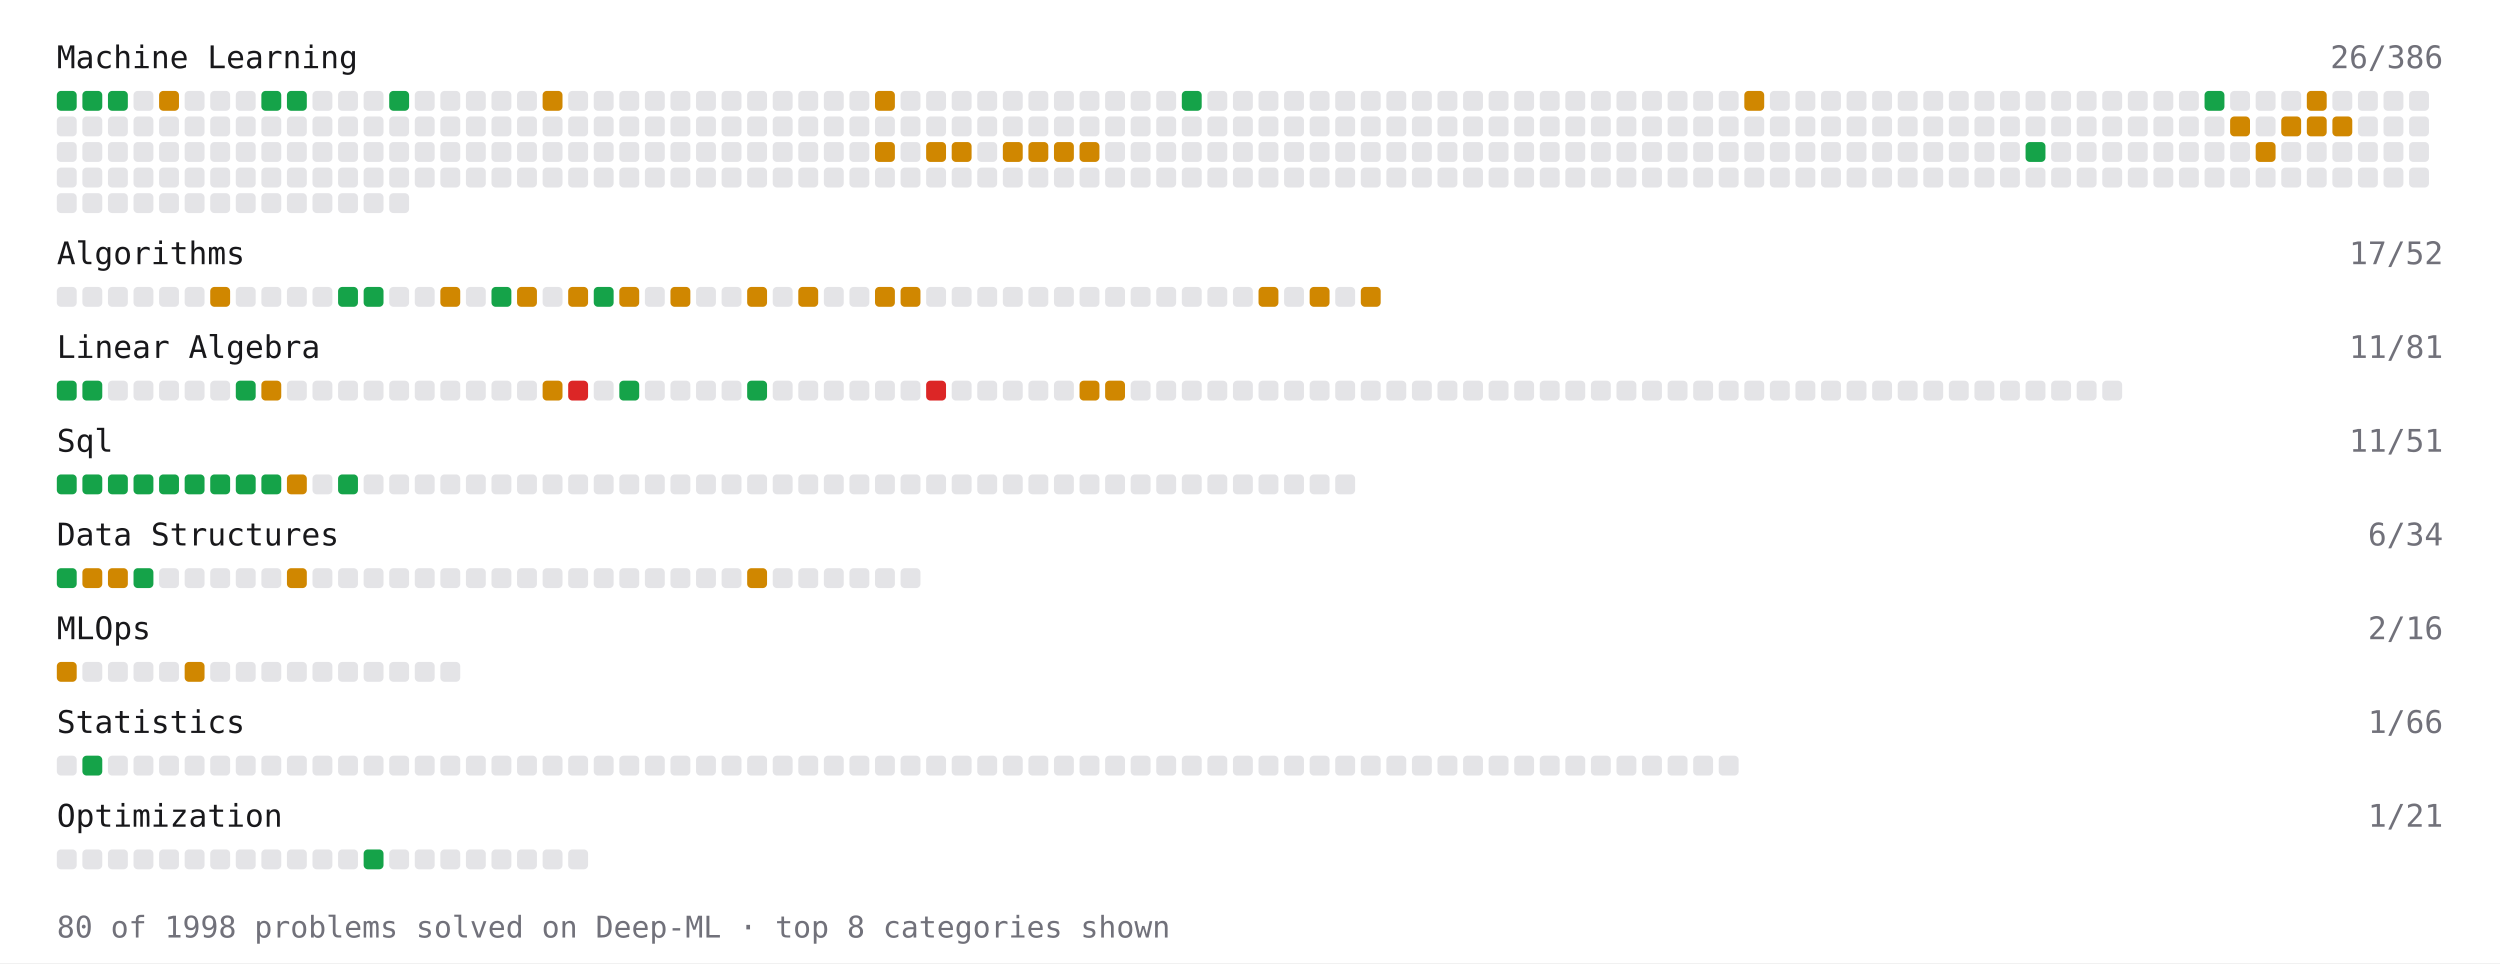
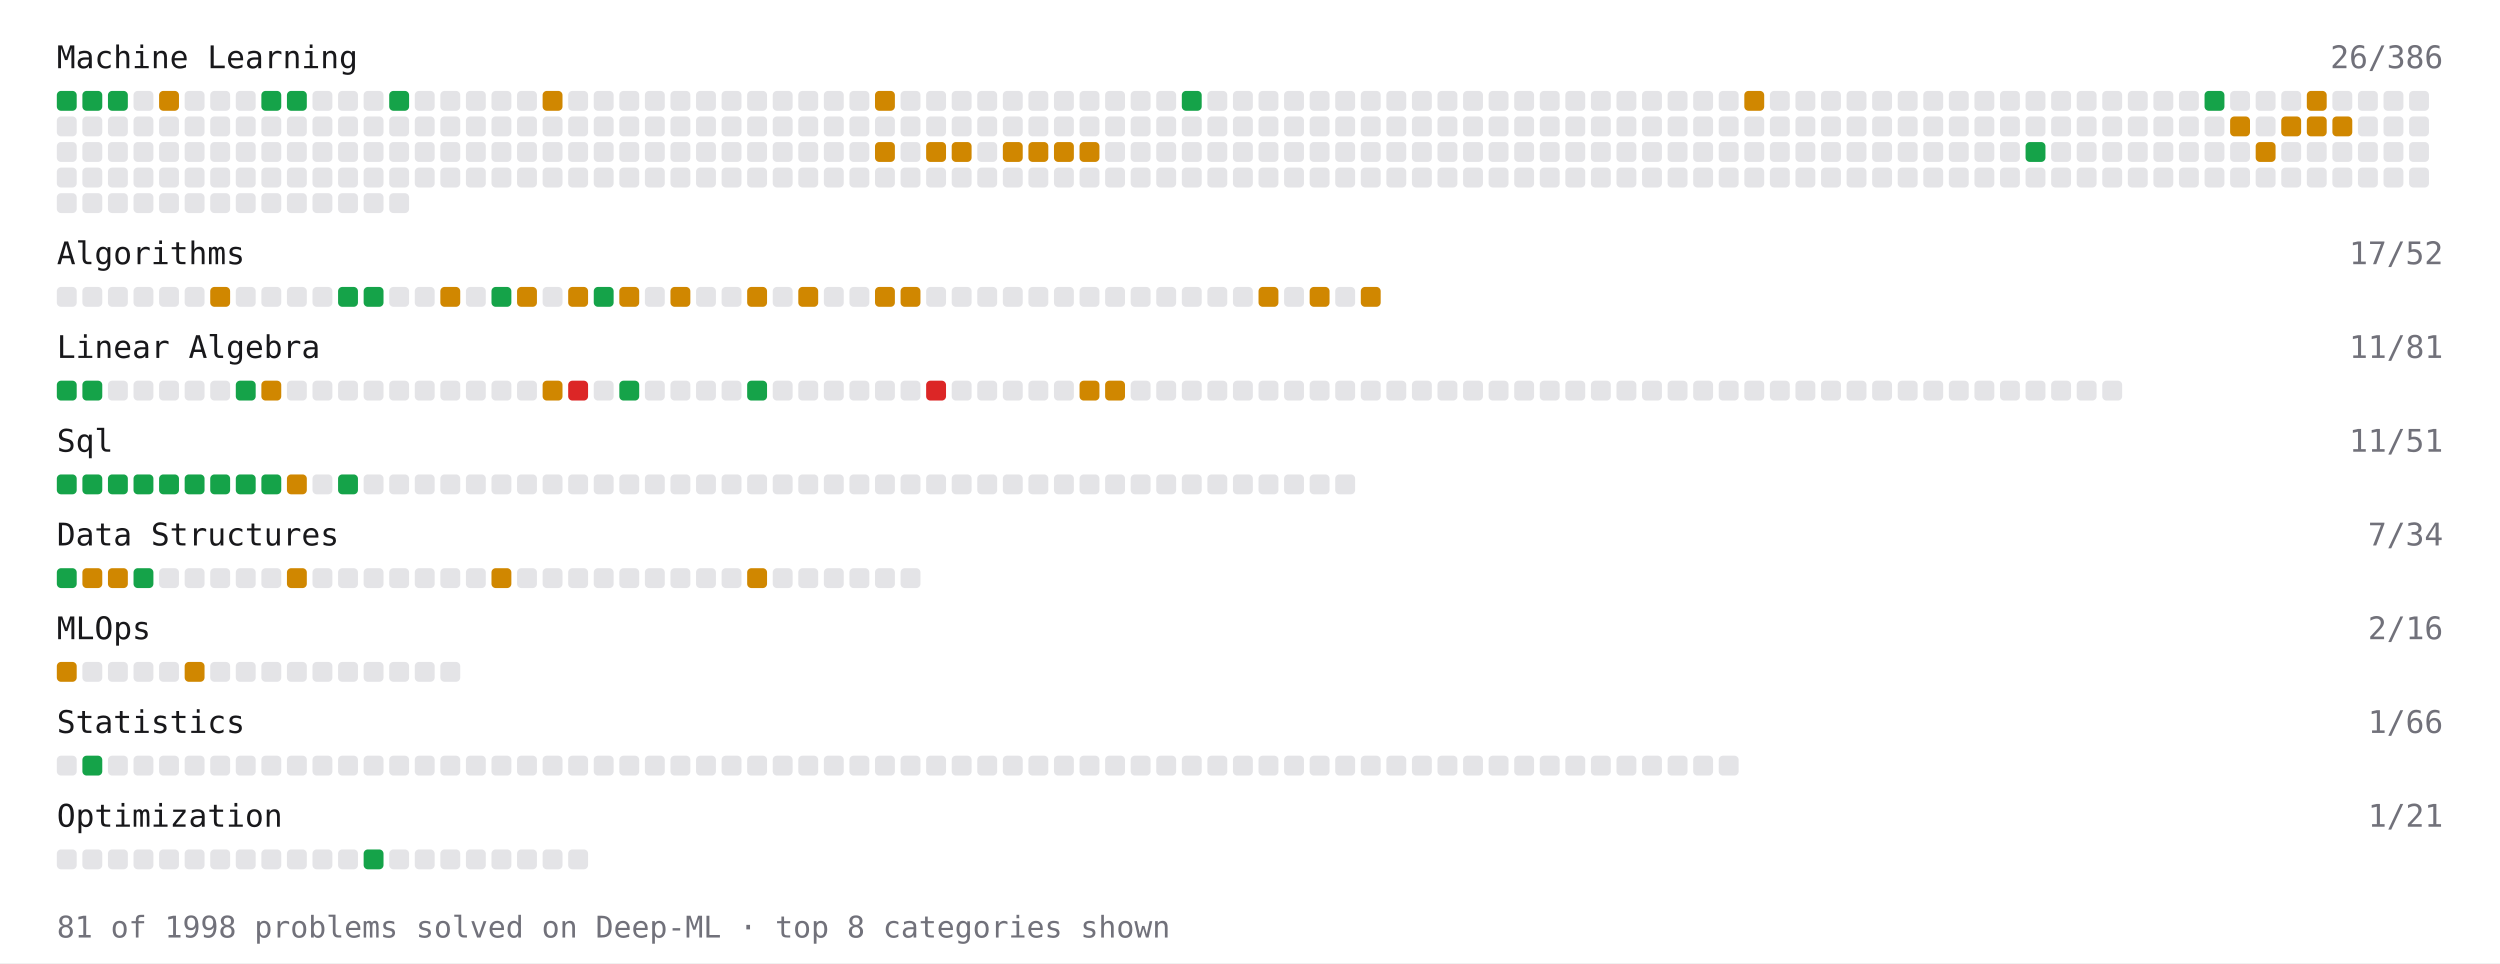
- <svg xmlns="http://www.w3.org/2000/svg" width="880" height="339" viewBox="0 0 880 339" role="img" aria-label="Deep-ML coverage: 80 of 1998 problems solved">
+ <svg xmlns="http://www.w3.org/2000/svg" width="880" height="339" viewBox="0 0 880 339" role="img" aria-label="Deep-ML coverage: 81 of 1998 problems solved">
  <style>
  .bg{fill:#ffffff}.tx{fill:#18181b}.dim{fill:#71717a}.none{fill:#e4e4e7}
  .e{fill:#15a349}.m{fill:#d08700}.h{fill:#dc2626}.u{fill:#a1a1aa}
  @media (prefers-color-scheme:dark){
    .bg{fill:#0b0b0d}.tx{fill:#fafafa}.dim{fill:#8b8b95}.none{fill:#26262b}
    .e{fill:#34d27b}.m{fill:#f5b13d}.h{fill:#f76d6d}.u{fill:#5c5c66}
  }
</style>
  <rect width="880" height="339" class="bg" />
  <text x="20" y="24" class="tx" font-size="11" font-family="ui-monospace,monospace">Machine Learning</text>
  <text x="860" y="24" class="dim" font-size="11" text-anchor="end" font-family="ui-monospace,monospace">26/386</text>
  <rect x="20" y="32" width="7" height="7" rx="1.5" class="e" />
  <rect x="29" y="32" width="7" height="7" rx="1.5" class="e" />
  <rect x="38" y="32" width="7" height="7" rx="1.5" class="e" />
  <rect x="47" y="32" width="7" height="7" rx="1.5" class="none" />
  <rect x="56" y="32" width="7" height="7" rx="1.5" class="m" />
  <rect x="65" y="32" width="7" height="7" rx="1.5" class="none" />
  <rect x="74" y="32" width="7" height="7" rx="1.5" class="none" />
  <rect x="83" y="32" width="7" height="7" rx="1.5" class="none" />
  <rect x="92" y="32" width="7" height="7" rx="1.5" class="e" />
  <rect x="101" y="32" width="7" height="7" rx="1.5" class="e" />
  <rect x="110" y="32" width="7" height="7" rx="1.5" class="none" />
  <rect x="119" y="32" width="7" height="7" rx="1.5" class="none" />
  <rect x="128" y="32" width="7" height="7" rx="1.5" class="none" />
  <rect x="137" y="32" width="7" height="7" rx="1.5" class="e" />
  <rect x="146" y="32" width="7" height="7" rx="1.5" class="none" />
  <rect x="155" y="32" width="7" height="7" rx="1.5" class="none" />
  <rect x="164" y="32" width="7" height="7" rx="1.5" class="none" />
  <rect x="173" y="32" width="7" height="7" rx="1.5" class="none" />
  <rect x="182" y="32" width="7" height="7" rx="1.5" class="none" />
  <rect x="191" y="32" width="7" height="7" rx="1.5" class="m" />
  <rect x="200" y="32" width="7" height="7" rx="1.5" class="none" />
  <rect x="209" y="32" width="7" height="7" rx="1.5" class="none" />
  <rect x="218" y="32" width="7" height="7" rx="1.5" class="none" />
  <rect x="227" y="32" width="7" height="7" rx="1.5" class="none" />
  <rect x="236" y="32" width="7" height="7" rx="1.5" class="none" />
  <rect x="245" y="32" width="7" height="7" rx="1.5" class="none" />
  <rect x="254" y="32" width="7" height="7" rx="1.5" class="none" />
  <rect x="263" y="32" width="7" height="7" rx="1.5" class="none" />
  <rect x="272" y="32" width="7" height="7" rx="1.5" class="none" />
  <rect x="281" y="32" width="7" height="7" rx="1.5" class="none" />
  <rect x="290" y="32" width="7" height="7" rx="1.5" class="none" />
  <rect x="299" y="32" width="7" height="7" rx="1.5" class="none" />
  <rect x="308" y="32" width="7" height="7" rx="1.5" class="m" />
  <rect x="317" y="32" width="7" height="7" rx="1.5" class="none" />
  <rect x="326" y="32" width="7" height="7" rx="1.5" class="none" />
  <rect x="335" y="32" width="7" height="7" rx="1.5" class="none" />
  <rect x="344" y="32" width="7" height="7" rx="1.5" class="none" />
  <rect x="353" y="32" width="7" height="7" rx="1.5" class="none" />
  <rect x="362" y="32" width="7" height="7" rx="1.5" class="none" />
  <rect x="371" y="32" width="7" height="7" rx="1.5" class="none" />
  <rect x="380" y="32" width="7" height="7" rx="1.5" class="none" />
  <rect x="389" y="32" width="7" height="7" rx="1.5" class="none" />
  <rect x="398" y="32" width="7" height="7" rx="1.5" class="none" />
  <rect x="407" y="32" width="7" height="7" rx="1.5" class="none" />
  <rect x="416" y="32" width="7" height="7" rx="1.5" class="e" />
  <rect x="425" y="32" width="7" height="7" rx="1.5" class="none" />
  <rect x="434" y="32" width="7" height="7" rx="1.5" class="none" />
  <rect x="443" y="32" width="7" height="7" rx="1.5" class="none" />
  <rect x="452" y="32" width="7" height="7" rx="1.5" class="none" />
  <rect x="461" y="32" width="7" height="7" rx="1.5" class="none" />
  <rect x="470" y="32" width="7" height="7" rx="1.5" class="none" />
  <rect x="479" y="32" width="7" height="7" rx="1.5" class="none" />
  <rect x="488" y="32" width="7" height="7" rx="1.5" class="none" />
  <rect x="497" y="32" width="7" height="7" rx="1.5" class="none" />
  <rect x="506" y="32" width="7" height="7" rx="1.5" class="none" />
  <rect x="515" y="32" width="7" height="7" rx="1.5" class="none" />
  <rect x="524" y="32" width="7" height="7" rx="1.5" class="none" />
  <rect x="533" y="32" width="7" height="7" rx="1.5" class="none" />
  <rect x="542" y="32" width="7" height="7" rx="1.5" class="none" />
  <rect x="551" y="32" width="7" height="7" rx="1.5" class="none" />
  <rect x="560" y="32" width="7" height="7" rx="1.5" class="none" />
  <rect x="569" y="32" width="7" height="7" rx="1.5" class="none" />
  <rect x="578" y="32" width="7" height="7" rx="1.5" class="none" />
  <rect x="587" y="32" width="7" height="7" rx="1.5" class="none" />
  <rect x="596" y="32" width="7" height="7" rx="1.5" class="none" />
  <rect x="605" y="32" width="7" height="7" rx="1.5" class="none" />
  <rect x="614" y="32" width="7" height="7" rx="1.5" class="m" />
  <rect x="623" y="32" width="7" height="7" rx="1.5" class="none" />
  <rect x="632" y="32" width="7" height="7" rx="1.5" class="none" />
  <rect x="641" y="32" width="7" height="7" rx="1.5" class="none" />
  <rect x="650" y="32" width="7" height="7" rx="1.5" class="none" />
  <rect x="659" y="32" width="7" height="7" rx="1.5" class="none" />
  <rect x="668" y="32" width="7" height="7" rx="1.5" class="none" />
  <rect x="677" y="32" width="7" height="7" rx="1.5" class="none" />
  <rect x="686" y="32" width="7" height="7" rx="1.5" class="none" />
  <rect x="695" y="32" width="7" height="7" rx="1.5" class="none" />
  <rect x="704" y="32" width="7" height="7" rx="1.5" class="none" />
  <rect x="713" y="32" width="7" height="7" rx="1.5" class="none" />
  <rect x="722" y="32" width="7" height="7" rx="1.5" class="none" />
  <rect x="731" y="32" width="7" height="7" rx="1.5" class="none" />
  <rect x="740" y="32" width="7" height="7" rx="1.5" class="none" />
  <rect x="749" y="32" width="7" height="7" rx="1.5" class="none" />
  <rect x="758" y="32" width="7" height="7" rx="1.5" class="none" />
  <rect x="767" y="32" width="7" height="7" rx="1.5" class="none" />
  <rect x="776" y="32" width="7" height="7" rx="1.5" class="e" />
  <rect x="785" y="32" width="7" height="7" rx="1.5" class="none" />
  <rect x="794" y="32" width="7" height="7" rx="1.5" class="none" />
  <rect x="803" y="32" width="7" height="7" rx="1.5" class="none" />
  <rect x="812" y="32" width="7" height="7" rx="1.5" class="m" />
  <rect x="821" y="32" width="7" height="7" rx="1.5" class="none" />
  <rect x="830" y="32" width="7" height="7" rx="1.5" class="none" />
  <rect x="839" y="32" width="7" height="7" rx="1.5" class="none" />
  <rect x="848" y="32" width="7" height="7" rx="1.5" class="none" />
  <rect x="20" y="41" width="7" height="7" rx="1.5" class="none" />
  <rect x="29" y="41" width="7" height="7" rx="1.5" class="none" />
  <rect x="38" y="41" width="7" height="7" rx="1.5" class="none" />
  <rect x="47" y="41" width="7" height="7" rx="1.5" class="none" />
  <rect x="56" y="41" width="7" height="7" rx="1.5" class="none" />
  <rect x="65" y="41" width="7" height="7" rx="1.5" class="none" />
  <rect x="74" y="41" width="7" height="7" rx="1.5" class="none" />
  <rect x="83" y="41" width="7" height="7" rx="1.5" class="none" />
  <rect x="92" y="41" width="7" height="7" rx="1.5" class="none" />
  <rect x="101" y="41" width="7" height="7" rx="1.5" class="none" />
  <rect x="110" y="41" width="7" height="7" rx="1.5" class="none" />
  <rect x="119" y="41" width="7" height="7" rx="1.5" class="none" />
  <rect x="128" y="41" width="7" height="7" rx="1.5" class="none" />
  <rect x="137" y="41" width="7" height="7" rx="1.5" class="none" />
  <rect x="146" y="41" width="7" height="7" rx="1.5" class="none" />
  <rect x="155" y="41" width="7" height="7" rx="1.5" class="none" />
  <rect x="164" y="41" width="7" height="7" rx="1.5" class="none" />
  <rect x="173" y="41" width="7" height="7" rx="1.5" class="none" />
  <rect x="182" y="41" width="7" height="7" rx="1.5" class="none" />
  <rect x="191" y="41" width="7" height="7" rx="1.5" class="none" />
  <rect x="200" y="41" width="7" height="7" rx="1.5" class="none" />
  <rect x="209" y="41" width="7" height="7" rx="1.5" class="none" />
  <rect x="218" y="41" width="7" height="7" rx="1.5" class="none" />
  <rect x="227" y="41" width="7" height="7" rx="1.5" class="none" />
  <rect x="236" y="41" width="7" height="7" rx="1.5" class="none" />
  <rect x="245" y="41" width="7" height="7" rx="1.5" class="none" />
  <rect x="254" y="41" width="7" height="7" rx="1.5" class="none" />
  <rect x="263" y="41" width="7" height="7" rx="1.5" class="none" />
  <rect x="272" y="41" width="7" height="7" rx="1.5" class="none" />
  <rect x="281" y="41" width="7" height="7" rx="1.5" class="none" />
  <rect x="290" y="41" width="7" height="7" rx="1.5" class="none" />
  <rect x="299" y="41" width="7" height="7" rx="1.5" class="none" />
  <rect x="308" y="41" width="7" height="7" rx="1.5" class="none" />
  <rect x="317" y="41" width="7" height="7" rx="1.5" class="none" />
  <rect x="326" y="41" width="7" height="7" rx="1.5" class="none" />
  <rect x="335" y="41" width="7" height="7" rx="1.5" class="none" />
  <rect x="344" y="41" width="7" height="7" rx="1.5" class="none" />
  <rect x="353" y="41" width="7" height="7" rx="1.5" class="none" />
  <rect x="362" y="41" width="7" height="7" rx="1.5" class="none" />
  <rect x="371" y="41" width="7" height="7" rx="1.5" class="none" />
  <rect x="380" y="41" width="7" height="7" rx="1.5" class="none" />
  <rect x="389" y="41" width="7" height="7" rx="1.5" class="none" />
  <rect x="398" y="41" width="7" height="7" rx="1.5" class="none" />
  <rect x="407" y="41" width="7" height="7" rx="1.5" class="none" />
  <rect x="416" y="41" width="7" height="7" rx="1.5" class="none" />
  <rect x="425" y="41" width="7" height="7" rx="1.5" class="none" />
  <rect x="434" y="41" width="7" height="7" rx="1.5" class="none" />
  <rect x="443" y="41" width="7" height="7" rx="1.5" class="none" />
  <rect x="452" y="41" width="7" height="7" rx="1.5" class="none" />
  <rect x="461" y="41" width="7" height="7" rx="1.5" class="none" />
  <rect x="470" y="41" width="7" height="7" rx="1.5" class="none" />
  <rect x="479" y="41" width="7" height="7" rx="1.5" class="none" />
  <rect x="488" y="41" width="7" height="7" rx="1.5" class="none" />
  <rect x="497" y="41" width="7" height="7" rx="1.5" class="none" />
  <rect x="506" y="41" width="7" height="7" rx="1.5" class="none" />
  <rect x="515" y="41" width="7" height="7" rx="1.5" class="none" />
  <rect x="524" y="41" width="7" height="7" rx="1.5" class="none" />
  <rect x="533" y="41" width="7" height="7" rx="1.5" class="none" />
  <rect x="542" y="41" width="7" height="7" rx="1.5" class="none" />
  <rect x="551" y="41" width="7" height="7" rx="1.5" class="none" />
  <rect x="560" y="41" width="7" height="7" rx="1.5" class="none" />
  <rect x="569" y="41" width="7" height="7" rx="1.5" class="none" />
  <rect x="578" y="41" width="7" height="7" rx="1.5" class="none" />
  <rect x="587" y="41" width="7" height="7" rx="1.5" class="none" />
  <rect x="596" y="41" width="7" height="7" rx="1.5" class="none" />
  <rect x="605" y="41" width="7" height="7" rx="1.5" class="none" />
  <rect x="614" y="41" width="7" height="7" rx="1.5" class="none" />
  <rect x="623" y="41" width="7" height="7" rx="1.5" class="none" />
  <rect x="632" y="41" width="7" height="7" rx="1.5" class="none" />
  <rect x="641" y="41" width="7" height="7" rx="1.5" class="none" />
  <rect x="650" y="41" width="7" height="7" rx="1.5" class="none" />
  <rect x="659" y="41" width="7" height="7" rx="1.5" class="none" />
  <rect x="668" y="41" width="7" height="7" rx="1.5" class="none" />
  <rect x="677" y="41" width="7" height="7" rx="1.5" class="none" />
  <rect x="686" y="41" width="7" height="7" rx="1.5" class="none" />
  <rect x="695" y="41" width="7" height="7" rx="1.5" class="none" />
  <rect x="704" y="41" width="7" height="7" rx="1.5" class="none" />
  <rect x="713" y="41" width="7" height="7" rx="1.5" class="none" />
  <rect x="722" y="41" width="7" height="7" rx="1.5" class="none" />
  <rect x="731" y="41" width="7" height="7" rx="1.5" class="none" />
  <rect x="740" y="41" width="7" height="7" rx="1.5" class="none" />
  <rect x="749" y="41" width="7" height="7" rx="1.5" class="none" />
  <rect x="758" y="41" width="7" height="7" rx="1.5" class="none" />
  <rect x="767" y="41" width="7" height="7" rx="1.5" class="none" />
  <rect x="776" y="41" width="7" height="7" rx="1.5" class="none" />
  <rect x="785" y="41" width="7" height="7" rx="1.5" class="m" />
  <rect x="794" y="41" width="7" height="7" rx="1.5" class="none" />
  <rect x="803" y="41" width="7" height="7" rx="1.5" class="m" />
  <rect x="812" y="41" width="7" height="7" rx="1.5" class="m" />
  <rect x="821" y="41" width="7" height="7" rx="1.5" class="m" />
  <rect x="830" y="41" width="7" height="7" rx="1.5" class="none" />
  <rect x="839" y="41" width="7" height="7" rx="1.5" class="none" />
  <rect x="848" y="41" width="7" height="7" rx="1.5" class="none" />
  <rect x="20" y="50" width="7" height="7" rx="1.5" class="none" />
  <rect x="29" y="50" width="7" height="7" rx="1.5" class="none" />
  <rect x="38" y="50" width="7" height="7" rx="1.5" class="none" />
  <rect x="47" y="50" width="7" height="7" rx="1.5" class="none" />
  <rect x="56" y="50" width="7" height="7" rx="1.5" class="none" />
  <rect x="65" y="50" width="7" height="7" rx="1.5" class="none" />
  <rect x="74" y="50" width="7" height="7" rx="1.5" class="none" />
  <rect x="83" y="50" width="7" height="7" rx="1.5" class="none" />
  <rect x="92" y="50" width="7" height="7" rx="1.5" class="none" />
  <rect x="101" y="50" width="7" height="7" rx="1.5" class="none" />
  <rect x="110" y="50" width="7" height="7" rx="1.5" class="none" />
  <rect x="119" y="50" width="7" height="7" rx="1.5" class="none" />
  <rect x="128" y="50" width="7" height="7" rx="1.5" class="none" />
  <rect x="137" y="50" width="7" height="7" rx="1.5" class="none" />
  <rect x="146" y="50" width="7" height="7" rx="1.5" class="none" />
  <rect x="155" y="50" width="7" height="7" rx="1.5" class="none" />
  <rect x="164" y="50" width="7" height="7" rx="1.5" class="none" />
  <rect x="173" y="50" width="7" height="7" rx="1.5" class="none" />
  <rect x="182" y="50" width="7" height="7" rx="1.5" class="none" />
  <rect x="191" y="50" width="7" height="7" rx="1.5" class="none" />
  <rect x="200" y="50" width="7" height="7" rx="1.5" class="none" />
  <rect x="209" y="50" width="7" height="7" rx="1.5" class="none" />
  <rect x="218" y="50" width="7" height="7" rx="1.5" class="none" />
  <rect x="227" y="50" width="7" height="7" rx="1.5" class="none" />
  <rect x="236" y="50" width="7" height="7" rx="1.5" class="none" />
  <rect x="245" y="50" width="7" height="7" rx="1.5" class="none" />
  <rect x="254" y="50" width="7" height="7" rx="1.5" class="none" />
  <rect x="263" y="50" width="7" height="7" rx="1.5" class="none" />
  <rect x="272" y="50" width="7" height="7" rx="1.5" class="none" />
  <rect x="281" y="50" width="7" height="7" rx="1.5" class="none" />
  <rect x="290" y="50" width="7" height="7" rx="1.5" class="none" />
  <rect x="299" y="50" width="7" height="7" rx="1.5" class="none" />
  <rect x="308" y="50" width="7" height="7" rx="1.5" class="m" />
  <rect x="317" y="50" width="7" height="7" rx="1.5" class="none" />
  <rect x="326" y="50" width="7" height="7" rx="1.5" class="m" />
  <rect x="335" y="50" width="7" height="7" rx="1.5" class="m" />
  <rect x="344" y="50" width="7" height="7" rx="1.5" class="none" />
  <rect x="353" y="50" width="7" height="7" rx="1.5" class="m" />
  <rect x="362" y="50" width="7" height="7" rx="1.5" class="m" />
  <rect x="371" y="50" width="7" height="7" rx="1.5" class="m" />
  <rect x="380" y="50" width="7" height="7" rx="1.5" class="m" />
  <rect x="389" y="50" width="7" height="7" rx="1.5" class="none" />
  <rect x="398" y="50" width="7" height="7" rx="1.5" class="none" />
  <rect x="407" y="50" width="7" height="7" rx="1.5" class="none" />
  <rect x="416" y="50" width="7" height="7" rx="1.5" class="none" />
  <rect x="425" y="50" width="7" height="7" rx="1.5" class="none" />
  <rect x="434" y="50" width="7" height="7" rx="1.5" class="none" />
  <rect x="443" y="50" width="7" height="7" rx="1.5" class="none" />
  <rect x="452" y="50" width="7" height="7" rx="1.5" class="none" />
  <rect x="461" y="50" width="7" height="7" rx="1.5" class="none" />
  <rect x="470" y="50" width="7" height="7" rx="1.5" class="none" />
  <rect x="479" y="50" width="7" height="7" rx="1.5" class="none" />
  <rect x="488" y="50" width="7" height="7" rx="1.5" class="none" />
  <rect x="497" y="50" width="7" height="7" rx="1.5" class="none" />
  <rect x="506" y="50" width="7" height="7" rx="1.5" class="none" />
  <rect x="515" y="50" width="7" height="7" rx="1.5" class="none" />
  <rect x="524" y="50" width="7" height="7" rx="1.5" class="none" />
  <rect x="533" y="50" width="7" height="7" rx="1.5" class="none" />
  <rect x="542" y="50" width="7" height="7" rx="1.5" class="none" />
  <rect x="551" y="50" width="7" height="7" rx="1.5" class="none" />
  <rect x="560" y="50" width="7" height="7" rx="1.5" class="none" />
  <rect x="569" y="50" width="7" height="7" rx="1.5" class="none" />
  <rect x="578" y="50" width="7" height="7" rx="1.5" class="none" />
  <rect x="587" y="50" width="7" height="7" rx="1.5" class="none" />
  <rect x="596" y="50" width="7" height="7" rx="1.5" class="none" />
  <rect x="605" y="50" width="7" height="7" rx="1.5" class="none" />
  <rect x="614" y="50" width="7" height="7" rx="1.5" class="none" />
  <rect x="623" y="50" width="7" height="7" rx="1.5" class="none" />
  <rect x="632" y="50" width="7" height="7" rx="1.5" class="none" />
  <rect x="641" y="50" width="7" height="7" rx="1.5" class="none" />
  <rect x="650" y="50" width="7" height="7" rx="1.5" class="none" />
  <rect x="659" y="50" width="7" height="7" rx="1.5" class="none" />
  <rect x="668" y="50" width="7" height="7" rx="1.5" class="none" />
  <rect x="677" y="50" width="7" height="7" rx="1.5" class="none" />
  <rect x="686" y="50" width="7" height="7" rx="1.5" class="none" />
  <rect x="695" y="50" width="7" height="7" rx="1.5" class="none" />
  <rect x="704" y="50" width="7" height="7" rx="1.5" class="none" />
  <rect x="713" y="50" width="7" height="7" rx="1.5" class="e" />
  <rect x="722" y="50" width="7" height="7" rx="1.5" class="none" />
  <rect x="731" y="50" width="7" height="7" rx="1.5" class="none" />
  <rect x="740" y="50" width="7" height="7" rx="1.5" class="none" />
  <rect x="749" y="50" width="7" height="7" rx="1.5" class="none" />
  <rect x="758" y="50" width="7" height="7" rx="1.5" class="none" />
  <rect x="767" y="50" width="7" height="7" rx="1.5" class="none" />
  <rect x="776" y="50" width="7" height="7" rx="1.5" class="none" />
  <rect x="785" y="50" width="7" height="7" rx="1.5" class="none" />
  <rect x="794" y="50" width="7" height="7" rx="1.5" class="m" />
  <rect x="803" y="50" width="7" height="7" rx="1.5" class="none" />
  <rect x="812" y="50" width="7" height="7" rx="1.5" class="none" />
  <rect x="821" y="50" width="7" height="7" rx="1.5" class="none" />
  <rect x="830" y="50" width="7" height="7" rx="1.5" class="none" />
  <rect x="839" y="50" width="7" height="7" rx="1.5" class="none" />
  <rect x="848" y="50" width="7" height="7" rx="1.5" class="none" />
  <rect x="20" y="59" width="7" height="7" rx="1.5" class="none" />
  <rect x="29" y="59" width="7" height="7" rx="1.5" class="none" />
  <rect x="38" y="59" width="7" height="7" rx="1.5" class="none" />
  <rect x="47" y="59" width="7" height="7" rx="1.5" class="none" />
  <rect x="56" y="59" width="7" height="7" rx="1.5" class="none" />
  <rect x="65" y="59" width="7" height="7" rx="1.5" class="none" />
  <rect x="74" y="59" width="7" height="7" rx="1.5" class="none" />
  <rect x="83" y="59" width="7" height="7" rx="1.5" class="none" />
  <rect x="92" y="59" width="7" height="7" rx="1.5" class="none" />
  <rect x="101" y="59" width="7" height="7" rx="1.5" class="none" />
  <rect x="110" y="59" width="7" height="7" rx="1.5" class="none" />
  <rect x="119" y="59" width="7" height="7" rx="1.5" class="none" />
  <rect x="128" y="59" width="7" height="7" rx="1.5" class="none" />
  <rect x="137" y="59" width="7" height="7" rx="1.5" class="none" />
  <rect x="146" y="59" width="7" height="7" rx="1.5" class="none" />
  <rect x="155" y="59" width="7" height="7" rx="1.5" class="none" />
  <rect x="164" y="59" width="7" height="7" rx="1.5" class="none" />
  <rect x="173" y="59" width="7" height="7" rx="1.5" class="none" />
  <rect x="182" y="59" width="7" height="7" rx="1.5" class="none" />
  <rect x="191" y="59" width="7" height="7" rx="1.5" class="none" />
  <rect x="200" y="59" width="7" height="7" rx="1.5" class="none" />
  <rect x="209" y="59" width="7" height="7" rx="1.5" class="none" />
  <rect x="218" y="59" width="7" height="7" rx="1.5" class="none" />
  <rect x="227" y="59" width="7" height="7" rx="1.5" class="none" />
  <rect x="236" y="59" width="7" height="7" rx="1.5" class="none" />
  <rect x="245" y="59" width="7" height="7" rx="1.5" class="none" />
  <rect x="254" y="59" width="7" height="7" rx="1.5" class="none" />
  <rect x="263" y="59" width="7" height="7" rx="1.5" class="none" />
  <rect x="272" y="59" width="7" height="7" rx="1.5" class="none" />
  <rect x="281" y="59" width="7" height="7" rx="1.5" class="none" />
  <rect x="290" y="59" width="7" height="7" rx="1.5" class="none" />
  <rect x="299" y="59" width="7" height="7" rx="1.5" class="none" />
  <rect x="308" y="59" width="7" height="7" rx="1.5" class="none" />
  <rect x="317" y="59" width="7" height="7" rx="1.5" class="none" />
  <rect x="326" y="59" width="7" height="7" rx="1.5" class="none" />
  <rect x="335" y="59" width="7" height="7" rx="1.5" class="none" />
  <rect x="344" y="59" width="7" height="7" rx="1.5" class="none" />
  <rect x="353" y="59" width="7" height="7" rx="1.5" class="none" />
  <rect x="362" y="59" width="7" height="7" rx="1.5" class="none" />
  <rect x="371" y="59" width="7" height="7" rx="1.5" class="none" />
  <rect x="380" y="59" width="7" height="7" rx="1.5" class="none" />
  <rect x="389" y="59" width="7" height="7" rx="1.5" class="none" />
  <rect x="398" y="59" width="7" height="7" rx="1.5" class="none" />
  <rect x="407" y="59" width="7" height="7" rx="1.5" class="none" />
  <rect x="416" y="59" width="7" height="7" rx="1.5" class="none" />
  <rect x="425" y="59" width="7" height="7" rx="1.5" class="none" />
  <rect x="434" y="59" width="7" height="7" rx="1.5" class="none" />
  <rect x="443" y="59" width="7" height="7" rx="1.5" class="none" />
  <rect x="452" y="59" width="7" height="7" rx="1.5" class="none" />
  <rect x="461" y="59" width="7" height="7" rx="1.5" class="none" />
  <rect x="470" y="59" width="7" height="7" rx="1.5" class="none" />
  <rect x="479" y="59" width="7" height="7" rx="1.5" class="none" />
  <rect x="488" y="59" width="7" height="7" rx="1.5" class="none" />
  <rect x="497" y="59" width="7" height="7" rx="1.5" class="none" />
  <rect x="506" y="59" width="7" height="7" rx="1.5" class="none" />
  <rect x="515" y="59" width="7" height="7" rx="1.5" class="none" />
  <rect x="524" y="59" width="7" height="7" rx="1.5" class="none" />
  <rect x="533" y="59" width="7" height="7" rx="1.5" class="none" />
  <rect x="542" y="59" width="7" height="7" rx="1.5" class="none" />
  <rect x="551" y="59" width="7" height="7" rx="1.5" class="none" />
  <rect x="560" y="59" width="7" height="7" rx="1.5" class="none" />
  <rect x="569" y="59" width="7" height="7" rx="1.5" class="none" />
  <rect x="578" y="59" width="7" height="7" rx="1.5" class="none" />
  <rect x="587" y="59" width="7" height="7" rx="1.5" class="none" />
  <rect x="596" y="59" width="7" height="7" rx="1.5" class="none" />
  <rect x="605" y="59" width="7" height="7" rx="1.5" class="none" />
  <rect x="614" y="59" width="7" height="7" rx="1.5" class="none" />
  <rect x="623" y="59" width="7" height="7" rx="1.5" class="none" />
  <rect x="632" y="59" width="7" height="7" rx="1.5" class="none" />
  <rect x="641" y="59" width="7" height="7" rx="1.5" class="none" />
  <rect x="650" y="59" width="7" height="7" rx="1.5" class="none" />
  <rect x="659" y="59" width="7" height="7" rx="1.5" class="none" />
  <rect x="668" y="59" width="7" height="7" rx="1.5" class="none" />
  <rect x="677" y="59" width="7" height="7" rx="1.5" class="none" />
  <rect x="686" y="59" width="7" height="7" rx="1.5" class="none" />
  <rect x="695" y="59" width="7" height="7" rx="1.5" class="none" />
  <rect x="704" y="59" width="7" height="7" rx="1.5" class="none" />
  <rect x="713" y="59" width="7" height="7" rx="1.5" class="none" />
  <rect x="722" y="59" width="7" height="7" rx="1.5" class="none" />
  <rect x="731" y="59" width="7" height="7" rx="1.5" class="none" />
  <rect x="740" y="59" width="7" height="7" rx="1.5" class="none" />
  <rect x="749" y="59" width="7" height="7" rx="1.5" class="none" />
  <rect x="758" y="59" width="7" height="7" rx="1.5" class="none" />
  <rect x="767" y="59" width="7" height="7" rx="1.5" class="none" />
  <rect x="776" y="59" width="7" height="7" rx="1.5" class="none" />
  <rect x="785" y="59" width="7" height="7" rx="1.5" class="none" />
  <rect x="794" y="59" width="7" height="7" rx="1.5" class="none" />
  <rect x="803" y="59" width="7" height="7" rx="1.5" class="none" />
  <rect x="812" y="59" width="7" height="7" rx="1.5" class="none" />
  <rect x="821" y="59" width="7" height="7" rx="1.5" class="none" />
  <rect x="830" y="59" width="7" height="7" rx="1.5" class="none" />
  <rect x="839" y="59" width="7" height="7" rx="1.5" class="none" />
  <rect x="848" y="59" width="7" height="7" rx="1.5" class="none" />
  <rect x="20" y="68" width="7" height="7" rx="1.5" class="none" />
  <rect x="29" y="68" width="7" height="7" rx="1.5" class="none" />
  <rect x="38" y="68" width="7" height="7" rx="1.5" class="none" />
  <rect x="47" y="68" width="7" height="7" rx="1.5" class="none" />
  <rect x="56" y="68" width="7" height="7" rx="1.5" class="none" />
  <rect x="65" y="68" width="7" height="7" rx="1.5" class="none" />
  <rect x="74" y="68" width="7" height="7" rx="1.5" class="none" />
  <rect x="83" y="68" width="7" height="7" rx="1.5" class="none" />
  <rect x="92" y="68" width="7" height="7" rx="1.5" class="none" />
  <rect x="101" y="68" width="7" height="7" rx="1.5" class="none" />
  <rect x="110" y="68" width="7" height="7" rx="1.5" class="none" />
  <rect x="119" y="68" width="7" height="7" rx="1.5" class="none" />
  <rect x="128" y="68" width="7" height="7" rx="1.5" class="none" />
  <rect x="137" y="68" width="7" height="7" rx="1.5" class="none" />
  <text x="20" y="93" class="tx" font-size="11" font-family="ui-monospace,monospace">Algorithms</text>
  <text x="860" y="93" class="dim" font-size="11" text-anchor="end" font-family="ui-monospace,monospace">17/52</text>
  <rect x="20" y="101" width="7" height="7" rx="1.5" class="none" />
  <rect x="29" y="101" width="7" height="7" rx="1.5" class="none" />
  <rect x="38" y="101" width="7" height="7" rx="1.5" class="none" />
  <rect x="47" y="101" width="7" height="7" rx="1.5" class="none" />
  <rect x="56" y="101" width="7" height="7" rx="1.5" class="none" />
  <rect x="65" y="101" width="7" height="7" rx="1.5" class="none" />
  <rect x="74" y="101" width="7" height="7" rx="1.5" class="m" />
  <rect x="83" y="101" width="7" height="7" rx="1.5" class="none" />
  <rect x="92" y="101" width="7" height="7" rx="1.5" class="none" />
  <rect x="101" y="101" width="7" height="7" rx="1.5" class="none" />
  <rect x="110" y="101" width="7" height="7" rx="1.5" class="none" />
  <rect x="119" y="101" width="7" height="7" rx="1.5" class="e" />
  <rect x="128" y="101" width="7" height="7" rx="1.5" class="e" />
  <rect x="137" y="101" width="7" height="7" rx="1.5" class="none" />
  <rect x="146" y="101" width="7" height="7" rx="1.5" class="none" />
  <rect x="155" y="101" width="7" height="7" rx="1.5" class="m" />
  <rect x="164" y="101" width="7" height="7" rx="1.5" class="none" />
  <rect x="173" y="101" width="7" height="7" rx="1.5" class="e" />
  <rect x="182" y="101" width="7" height="7" rx="1.5" class="m" />
  <rect x="191" y="101" width="7" height="7" rx="1.5" class="none" />
  <rect x="200" y="101" width="7" height="7" rx="1.5" class="m" />
  <rect x="209" y="101" width="7" height="7" rx="1.5" class="e" />
  <rect x="218" y="101" width="7" height="7" rx="1.5" class="m" />
  <rect x="227" y="101" width="7" height="7" rx="1.5" class="none" />
  <rect x="236" y="101" width="7" height="7" rx="1.5" class="m" />
  <rect x="245" y="101" width="7" height="7" rx="1.5" class="none" />
  <rect x="254" y="101" width="7" height="7" rx="1.5" class="none" />
  <rect x="263" y="101" width="7" height="7" rx="1.5" class="m" />
  <rect x="272" y="101" width="7" height="7" rx="1.5" class="none" />
  <rect x="281" y="101" width="7" height="7" rx="1.5" class="m" />
  <rect x="290" y="101" width="7" height="7" rx="1.5" class="none" />
  <rect x="299" y="101" width="7" height="7" rx="1.5" class="none" />
  <rect x="308" y="101" width="7" height="7" rx="1.5" class="m" />
  <rect x="317" y="101" width="7" height="7" rx="1.5" class="m" />
  <rect x="326" y="101" width="7" height="7" rx="1.5" class="none" />
  <rect x="335" y="101" width="7" height="7" rx="1.5" class="none" />
  <rect x="344" y="101" width="7" height="7" rx="1.5" class="none" />
  <rect x="353" y="101" width="7" height="7" rx="1.5" class="none" />
  <rect x="362" y="101" width="7" height="7" rx="1.5" class="none" />
  <rect x="371" y="101" width="7" height="7" rx="1.5" class="none" />
  <rect x="380" y="101" width="7" height="7" rx="1.5" class="none" />
  <rect x="389" y="101" width="7" height="7" rx="1.5" class="none" />
  <rect x="398" y="101" width="7" height="7" rx="1.5" class="none" />
  <rect x="407" y="101" width="7" height="7" rx="1.5" class="none" />
  <rect x="416" y="101" width="7" height="7" rx="1.5" class="none" />
  <rect x="425" y="101" width="7" height="7" rx="1.5" class="none" />
  <rect x="434" y="101" width="7" height="7" rx="1.5" class="none" />
  <rect x="443" y="101" width="7" height="7" rx="1.5" class="m" />
  <rect x="452" y="101" width="7" height="7" rx="1.5" class="none" />
  <rect x="461" y="101" width="7" height="7" rx="1.5" class="m" />
  <rect x="470" y="101" width="7" height="7" rx="1.5" class="none" />
  <rect x="479" y="101" width="7" height="7" rx="1.5" class="m" />
  <text x="20" y="126" class="tx" font-size="11" font-family="ui-monospace,monospace">Linear Algebra</text>
  <text x="860" y="126" class="dim" font-size="11" text-anchor="end" font-family="ui-monospace,monospace">11/81</text>
  <rect x="20" y="134" width="7" height="7" rx="1.5" class="e" />
  <rect x="29" y="134" width="7" height="7" rx="1.5" class="e" />
  <rect x="38" y="134" width="7" height="7" rx="1.5" class="none" />
  <rect x="47" y="134" width="7" height="7" rx="1.5" class="none" />
  <rect x="56" y="134" width="7" height="7" rx="1.5" class="none" />
  <rect x="65" y="134" width="7" height="7" rx="1.5" class="none" />
  <rect x="74" y="134" width="7" height="7" rx="1.5" class="none" />
  <rect x="83" y="134" width="7" height="7" rx="1.5" class="e" />
  <rect x="92" y="134" width="7" height="7" rx="1.5" class="m" />
  <rect x="101" y="134" width="7" height="7" rx="1.5" class="none" />
  <rect x="110" y="134" width="7" height="7" rx="1.5" class="none" />
  <rect x="119" y="134" width="7" height="7" rx="1.5" class="none" />
  <rect x="128" y="134" width="7" height="7" rx="1.5" class="none" />
  <rect x="137" y="134" width="7" height="7" rx="1.5" class="none" />
  <rect x="146" y="134" width="7" height="7" rx="1.5" class="none" />
  <rect x="155" y="134" width="7" height="7" rx="1.5" class="none" />
  <rect x="164" y="134" width="7" height="7" rx="1.5" class="none" />
  <rect x="173" y="134" width="7" height="7" rx="1.5" class="none" />
  <rect x="182" y="134" width="7" height="7" rx="1.5" class="none" />
  <rect x="191" y="134" width="7" height="7" rx="1.5" class="m" />
  <rect x="200" y="134" width="7" height="7" rx="1.5" class="h" />
  <rect x="209" y="134" width="7" height="7" rx="1.5" class="none" />
  <rect x="218" y="134" width="7" height="7" rx="1.5" class="e" />
  <rect x="227" y="134" width="7" height="7" rx="1.5" class="none" />
  <rect x="236" y="134" width="7" height="7" rx="1.5" class="none" />
  <rect x="245" y="134" width="7" height="7" rx="1.5" class="none" />
  <rect x="254" y="134" width="7" height="7" rx="1.5" class="none" />
  <rect x="263" y="134" width="7" height="7" rx="1.5" class="e" />
  <rect x="272" y="134" width="7" height="7" rx="1.5" class="none" />
  <rect x="281" y="134" width="7" height="7" rx="1.5" class="none" />
  <rect x="290" y="134" width="7" height="7" rx="1.5" class="none" />
  <rect x="299" y="134" width="7" height="7" rx="1.5" class="none" />
  <rect x="308" y="134" width="7" height="7" rx="1.5" class="none" />
  <rect x="317" y="134" width="7" height="7" rx="1.5" class="none" />
  <rect x="326" y="134" width="7" height="7" rx="1.5" class="h" />
  <rect x="335" y="134" width="7" height="7" rx="1.5" class="none" />
  <rect x="344" y="134" width="7" height="7" rx="1.5" class="none" />
  <rect x="353" y="134" width="7" height="7" rx="1.5" class="none" />
  <rect x="362" y="134" width="7" height="7" rx="1.5" class="none" />
  <rect x="371" y="134" width="7" height="7" rx="1.5" class="none" />
  <rect x="380" y="134" width="7" height="7" rx="1.5" class="m" />
  <rect x="389" y="134" width="7" height="7" rx="1.5" class="m" />
  <rect x="398" y="134" width="7" height="7" rx="1.5" class="none" />
  <rect x="407" y="134" width="7" height="7" rx="1.5" class="none" />
  <rect x="416" y="134" width="7" height="7" rx="1.5" class="none" />
  <rect x="425" y="134" width="7" height="7" rx="1.5" class="none" />
  <rect x="434" y="134" width="7" height="7" rx="1.5" class="none" />
  <rect x="443" y="134" width="7" height="7" rx="1.5" class="none" />
  <rect x="452" y="134" width="7" height="7" rx="1.5" class="none" />
  <rect x="461" y="134" width="7" height="7" rx="1.5" class="none" />
  <rect x="470" y="134" width="7" height="7" rx="1.5" class="none" />
  <rect x="479" y="134" width="7" height="7" rx="1.5" class="none" />
  <rect x="488" y="134" width="7" height="7" rx="1.5" class="none" />
  <rect x="497" y="134" width="7" height="7" rx="1.5" class="none" />
  <rect x="506" y="134" width="7" height="7" rx="1.5" class="none" />
  <rect x="515" y="134" width="7" height="7" rx="1.5" class="none" />
  <rect x="524" y="134" width="7" height="7" rx="1.5" class="none" />
  <rect x="533" y="134" width="7" height="7" rx="1.5" class="none" />
  <rect x="542" y="134" width="7" height="7" rx="1.5" class="none" />
  <rect x="551" y="134" width="7" height="7" rx="1.5" class="none" />
  <rect x="560" y="134" width="7" height="7" rx="1.5" class="none" />
  <rect x="569" y="134" width="7" height="7" rx="1.5" class="none" />
  <rect x="578" y="134" width="7" height="7" rx="1.5" class="none" />
  <rect x="587" y="134" width="7" height="7" rx="1.5" class="none" />
  <rect x="596" y="134" width="7" height="7" rx="1.5" class="none" />
  <rect x="605" y="134" width="7" height="7" rx="1.5" class="none" />
  <rect x="614" y="134" width="7" height="7" rx="1.5" class="none" />
  <rect x="623" y="134" width="7" height="7" rx="1.5" class="none" />
  <rect x="632" y="134" width="7" height="7" rx="1.5" class="none" />
  <rect x="641" y="134" width="7" height="7" rx="1.5" class="none" />
  <rect x="650" y="134" width="7" height="7" rx="1.5" class="none" />
  <rect x="659" y="134" width="7" height="7" rx="1.5" class="none" />
  <rect x="668" y="134" width="7" height="7" rx="1.5" class="none" />
  <rect x="677" y="134" width="7" height="7" rx="1.5" class="none" />
  <rect x="686" y="134" width="7" height="7" rx="1.5" class="none" />
  <rect x="695" y="134" width="7" height="7" rx="1.5" class="none" />
  <rect x="704" y="134" width="7" height="7" rx="1.5" class="none" />
  <rect x="713" y="134" width="7" height="7" rx="1.5" class="none" />
  <rect x="722" y="134" width="7" height="7" rx="1.5" class="none" />
  <rect x="731" y="134" width="7" height="7" rx="1.5" class="none" />
  <rect x="740" y="134" width="7" height="7" rx="1.5" class="none" />
  <text x="20" y="159" class="tx" font-size="11" font-family="ui-monospace,monospace">Sql</text>
  <text x="860" y="159" class="dim" font-size="11" text-anchor="end" font-family="ui-monospace,monospace">11/51</text>
  <rect x="20" y="167" width="7" height="7" rx="1.5" class="e" />
  <rect x="29" y="167" width="7" height="7" rx="1.5" class="e" />
  <rect x="38" y="167" width="7" height="7" rx="1.5" class="e" />
  <rect x="47" y="167" width="7" height="7" rx="1.5" class="e" />
  <rect x="56" y="167" width="7" height="7" rx="1.5" class="e" />
  <rect x="65" y="167" width="7" height="7" rx="1.5" class="e" />
  <rect x="74" y="167" width="7" height="7" rx="1.5" class="e" />
  <rect x="83" y="167" width="7" height="7" rx="1.5" class="e" />
  <rect x="92" y="167" width="7" height="7" rx="1.5" class="e" />
  <rect x="101" y="167" width="7" height="7" rx="1.5" class="m" />
  <rect x="110" y="167" width="7" height="7" rx="1.5" class="none" />
  <rect x="119" y="167" width="7" height="7" rx="1.5" class="e" />
  <rect x="128" y="167" width="7" height="7" rx="1.5" class="none" />
  <rect x="137" y="167" width="7" height="7" rx="1.5" class="none" />
  <rect x="146" y="167" width="7" height="7" rx="1.5" class="none" />
  <rect x="155" y="167" width="7" height="7" rx="1.5" class="none" />
  <rect x="164" y="167" width="7" height="7" rx="1.5" class="none" />
  <rect x="173" y="167" width="7" height="7" rx="1.5" class="none" />
  <rect x="182" y="167" width="7" height="7" rx="1.5" class="none" />
  <rect x="191" y="167" width="7" height="7" rx="1.5" class="none" />
  <rect x="200" y="167" width="7" height="7" rx="1.5" class="none" />
  <rect x="209" y="167" width="7" height="7" rx="1.5" class="none" />
  <rect x="218" y="167" width="7" height="7" rx="1.5" class="none" />
  <rect x="227" y="167" width="7" height="7" rx="1.5" class="none" />
  <rect x="236" y="167" width="7" height="7" rx="1.5" class="none" />
  <rect x="245" y="167" width="7" height="7" rx="1.5" class="none" />
  <rect x="254" y="167" width="7" height="7" rx="1.5" class="none" />
  <rect x="263" y="167" width="7" height="7" rx="1.5" class="none" />
  <rect x="272" y="167" width="7" height="7" rx="1.5" class="none" />
  <rect x="281" y="167" width="7" height="7" rx="1.5" class="none" />
  <rect x="290" y="167" width="7" height="7" rx="1.5" class="none" />
  <rect x="299" y="167" width="7" height="7" rx="1.5" class="none" />
  <rect x="308" y="167" width="7" height="7" rx="1.5" class="none" />
  <rect x="317" y="167" width="7" height="7" rx="1.5" class="none" />
  <rect x="326" y="167" width="7" height="7" rx="1.5" class="none" />
  <rect x="335" y="167" width="7" height="7" rx="1.5" class="none" />
  <rect x="344" y="167" width="7" height="7" rx="1.5" class="none" />
  <rect x="353" y="167" width="7" height="7" rx="1.5" class="none" />
  <rect x="362" y="167" width="7" height="7" rx="1.5" class="none" />
  <rect x="371" y="167" width="7" height="7" rx="1.5" class="none" />
  <rect x="380" y="167" width="7" height="7" rx="1.5" class="none" />
  <rect x="389" y="167" width="7" height="7" rx="1.5" class="none" />
  <rect x="398" y="167" width="7" height="7" rx="1.5" class="none" />
  <rect x="407" y="167" width="7" height="7" rx="1.5" class="none" />
  <rect x="416" y="167" width="7" height="7" rx="1.5" class="none" />
  <rect x="425" y="167" width="7" height="7" rx="1.5" class="none" />
  <rect x="434" y="167" width="7" height="7" rx="1.5" class="none" />
  <rect x="443" y="167" width="7" height="7" rx="1.5" class="none" />
  <rect x="452" y="167" width="7" height="7" rx="1.5" class="none" />
  <rect x="461" y="167" width="7" height="7" rx="1.5" class="none" />
  <rect x="470" y="167" width="7" height="7" rx="1.5" class="none" />
  <text x="20" y="192" class="tx" font-size="11" font-family="ui-monospace,monospace">Data Structures</text>
-   <text x="860" y="192" class="dim" font-size="11" text-anchor="end" font-family="ui-monospace,monospace">6/34</text>
+   <text x="860" y="192" class="dim" font-size="11" text-anchor="end" font-family="ui-monospace,monospace">7/34</text>
  <rect x="20" y="200" width="7" height="7" rx="1.5" class="e" />
  <rect x="29" y="200" width="7" height="7" rx="1.5" class="m" />
  <rect x="38" y="200" width="7" height="7" rx="1.5" class="m" />
  <rect x="47" y="200" width="7" height="7" rx="1.5" class="e" />
  <rect x="56" y="200" width="7" height="7" rx="1.5" class="none" />
  <rect x="65" y="200" width="7" height="7" rx="1.5" class="none" />
  <rect x="74" y="200" width="7" height="7" rx="1.5" class="none" />
  <rect x="83" y="200" width="7" height="7" rx="1.5" class="none" />
  <rect x="92" y="200" width="7" height="7" rx="1.5" class="none" />
  <rect x="101" y="200" width="7" height="7" rx="1.5" class="m" />
  <rect x="110" y="200" width="7" height="7" rx="1.5" class="none" />
  <rect x="119" y="200" width="7" height="7" rx="1.5" class="none" />
  <rect x="128" y="200" width="7" height="7" rx="1.5" class="none" />
  <rect x="137" y="200" width="7" height="7" rx="1.5" class="none" />
  <rect x="146" y="200" width="7" height="7" rx="1.5" class="none" />
  <rect x="155" y="200" width="7" height="7" rx="1.5" class="none" />
  <rect x="164" y="200" width="7" height="7" rx="1.5" class="none" />
-   <rect x="173" y="200" width="7" height="7" rx="1.5" class="none" />
+   <rect x="173" y="200" width="7" height="7" rx="1.5" class="m" />
  <rect x="182" y="200" width="7" height="7" rx="1.5" class="none" />
  <rect x="191" y="200" width="7" height="7" rx="1.5" class="none" />
  <rect x="200" y="200" width="7" height="7" rx="1.5" class="none" />
  <rect x="209" y="200" width="7" height="7" rx="1.5" class="none" />
  <rect x="218" y="200" width="7" height="7" rx="1.5" class="none" />
  <rect x="227" y="200" width="7" height="7" rx="1.5" class="none" />
  <rect x="236" y="200" width="7" height="7" rx="1.5" class="none" />
  <rect x="245" y="200" width="7" height="7" rx="1.5" class="none" />
  <rect x="254" y="200" width="7" height="7" rx="1.5" class="none" />
  <rect x="263" y="200" width="7" height="7" rx="1.5" class="m" />
  <rect x="272" y="200" width="7" height="7" rx="1.5" class="none" />
  <rect x="281" y="200" width="7" height="7" rx="1.5" class="none" />
  <rect x="290" y="200" width="7" height="7" rx="1.5" class="none" />
  <rect x="299" y="200" width="7" height="7" rx="1.5" class="none" />
  <rect x="308" y="200" width="7" height="7" rx="1.5" class="none" />
  <rect x="317" y="200" width="7" height="7" rx="1.5" class="none" />
  <text x="20" y="225" class="tx" font-size="11" font-family="ui-monospace,monospace">MLOps</text>
  <text x="860" y="225" class="dim" font-size="11" text-anchor="end" font-family="ui-monospace,monospace">2/16</text>
  <rect x="20" y="233" width="7" height="7" rx="1.5" class="m" />
  <rect x="29" y="233" width="7" height="7" rx="1.5" class="none" />
  <rect x="38" y="233" width="7" height="7" rx="1.5" class="none" />
  <rect x="47" y="233" width="7" height="7" rx="1.5" class="none" />
  <rect x="56" y="233" width="7" height="7" rx="1.5" class="none" />
  <rect x="65" y="233" width="7" height="7" rx="1.5" class="m" />
  <rect x="74" y="233" width="7" height="7" rx="1.5" class="none" />
  <rect x="83" y="233" width="7" height="7" rx="1.5" class="none" />
  <rect x="92" y="233" width="7" height="7" rx="1.5" class="none" />
  <rect x="101" y="233" width="7" height="7" rx="1.5" class="none" />
  <rect x="110" y="233" width="7" height="7" rx="1.5" class="none" />
  <rect x="119" y="233" width="7" height="7" rx="1.5" class="none" />
  <rect x="128" y="233" width="7" height="7" rx="1.5" class="none" />
  <rect x="137" y="233" width="7" height="7" rx="1.5" class="none" />
  <rect x="146" y="233" width="7" height="7" rx="1.5" class="none" />
  <rect x="155" y="233" width="7" height="7" rx="1.5" class="none" />
  <text x="20" y="258" class="tx" font-size="11" font-family="ui-monospace,monospace">Statistics</text>
  <text x="860" y="258" class="dim" font-size="11" text-anchor="end" font-family="ui-monospace,monospace">1/66</text>
  <rect x="20" y="266" width="7" height="7" rx="1.5" class="none" />
  <rect x="29" y="266" width="7" height="7" rx="1.5" class="e" />
  <rect x="38" y="266" width="7" height="7" rx="1.5" class="none" />
  <rect x="47" y="266" width="7" height="7" rx="1.5" class="none" />
  <rect x="56" y="266" width="7" height="7" rx="1.5" class="none" />
  <rect x="65" y="266" width="7" height="7" rx="1.5" class="none" />
  <rect x="74" y="266" width="7" height="7" rx="1.5" class="none" />
  <rect x="83" y="266" width="7" height="7" rx="1.5" class="none" />
  <rect x="92" y="266" width="7" height="7" rx="1.5" class="none" />
  <rect x="101" y="266" width="7" height="7" rx="1.5" class="none" />
  <rect x="110" y="266" width="7" height="7" rx="1.5" class="none" />
  <rect x="119" y="266" width="7" height="7" rx="1.5" class="none" />
  <rect x="128" y="266" width="7" height="7" rx="1.5" class="none" />
  <rect x="137" y="266" width="7" height="7" rx="1.5" class="none" />
  <rect x="146" y="266" width="7" height="7" rx="1.5" class="none" />
  <rect x="155" y="266" width="7" height="7" rx="1.5" class="none" />
  <rect x="164" y="266" width="7" height="7" rx="1.5" class="none" />
  <rect x="173" y="266" width="7" height="7" rx="1.5" class="none" />
  <rect x="182" y="266" width="7" height="7" rx="1.5" class="none" />
  <rect x="191" y="266" width="7" height="7" rx="1.5" class="none" />
  <rect x="200" y="266" width="7" height="7" rx="1.5" class="none" />
  <rect x="209" y="266" width="7" height="7" rx="1.5" class="none" />
  <rect x="218" y="266" width="7" height="7" rx="1.5" class="none" />
  <rect x="227" y="266" width="7" height="7" rx="1.5" class="none" />
  <rect x="236" y="266" width="7" height="7" rx="1.5" class="none" />
  <rect x="245" y="266" width="7" height="7" rx="1.5" class="none" />
  <rect x="254" y="266" width="7" height="7" rx="1.5" class="none" />
  <rect x="263" y="266" width="7" height="7" rx="1.5" class="none" />
  <rect x="272" y="266" width="7" height="7" rx="1.5" class="none" />
  <rect x="281" y="266" width="7" height="7" rx="1.5" class="none" />
  <rect x="290" y="266" width="7" height="7" rx="1.5" class="none" />
  <rect x="299" y="266" width="7" height="7" rx="1.5" class="none" />
  <rect x="308" y="266" width="7" height="7" rx="1.5" class="none" />
  <rect x="317" y="266" width="7" height="7" rx="1.5" class="none" />
  <rect x="326" y="266" width="7" height="7" rx="1.5" class="none" />
  <rect x="335" y="266" width="7" height="7" rx="1.5" class="none" />
  <rect x="344" y="266" width="7" height="7" rx="1.5" class="none" />
  <rect x="353" y="266" width="7" height="7" rx="1.5" class="none" />
  <rect x="362" y="266" width="7" height="7" rx="1.5" class="none" />
  <rect x="371" y="266" width="7" height="7" rx="1.5" class="none" />
  <rect x="380" y="266" width="7" height="7" rx="1.5" class="none" />
  <rect x="389" y="266" width="7" height="7" rx="1.5" class="none" />
  <rect x="398" y="266" width="7" height="7" rx="1.5" class="none" />
  <rect x="407" y="266" width="7" height="7" rx="1.5" class="none" />
  <rect x="416" y="266" width="7" height="7" rx="1.5" class="none" />
  <rect x="425" y="266" width="7" height="7" rx="1.5" class="none" />
  <rect x="434" y="266" width="7" height="7" rx="1.5" class="none" />
  <rect x="443" y="266" width="7" height="7" rx="1.5" class="none" />
  <rect x="452" y="266" width="7" height="7" rx="1.5" class="none" />
  <rect x="461" y="266" width="7" height="7" rx="1.5" class="none" />
  <rect x="470" y="266" width="7" height="7" rx="1.5" class="none" />
  <rect x="479" y="266" width="7" height="7" rx="1.5" class="none" />
  <rect x="488" y="266" width="7" height="7" rx="1.5" class="none" />
  <rect x="497" y="266" width="7" height="7" rx="1.5" class="none" />
  <rect x="506" y="266" width="7" height="7" rx="1.5" class="none" />
  <rect x="515" y="266" width="7" height="7" rx="1.5" class="none" />
  <rect x="524" y="266" width="7" height="7" rx="1.5" class="none" />
  <rect x="533" y="266" width="7" height="7" rx="1.5" class="none" />
  <rect x="542" y="266" width="7" height="7" rx="1.5" class="none" />
  <rect x="551" y="266" width="7" height="7" rx="1.5" class="none" />
  <rect x="560" y="266" width="7" height="7" rx="1.5" class="none" />
  <rect x="569" y="266" width="7" height="7" rx="1.5" class="none" />
  <rect x="578" y="266" width="7" height="7" rx="1.5" class="none" />
  <rect x="587" y="266" width="7" height="7" rx="1.5" class="none" />
  <rect x="596" y="266" width="7" height="7" rx="1.5" class="none" />
  <rect x="605" y="266" width="7" height="7" rx="1.5" class="none" />
  <text x="20" y="291" class="tx" font-size="11" font-family="ui-monospace,monospace">Optimization</text>
  <text x="860" y="291" class="dim" font-size="11" text-anchor="end" font-family="ui-monospace,monospace">1/21</text>
  <rect x="20" y="299" width="7" height="7" rx="1.5" class="none" />
  <rect x="29" y="299" width="7" height="7" rx="1.5" class="none" />
  <rect x="38" y="299" width="7" height="7" rx="1.5" class="none" />
  <rect x="47" y="299" width="7" height="7" rx="1.5" class="none" />
  <rect x="56" y="299" width="7" height="7" rx="1.5" class="none" />
  <rect x="65" y="299" width="7" height="7" rx="1.5" class="none" />
  <rect x="74" y="299" width="7" height="7" rx="1.5" class="none" />
  <rect x="83" y="299" width="7" height="7" rx="1.5" class="none" />
  <rect x="92" y="299" width="7" height="7" rx="1.5" class="none" />
  <rect x="101" y="299" width="7" height="7" rx="1.5" class="none" />
  <rect x="110" y="299" width="7" height="7" rx="1.5" class="none" />
  <rect x="119" y="299" width="7" height="7" rx="1.5" class="none" />
  <rect x="128" y="299" width="7" height="7" rx="1.5" class="e" />
  <rect x="137" y="299" width="7" height="7" rx="1.5" class="none" />
  <rect x="146" y="299" width="7" height="7" rx="1.5" class="none" />
  <rect x="155" y="299" width="7" height="7" rx="1.5" class="none" />
  <rect x="164" y="299" width="7" height="7" rx="1.5" class="none" />
  <rect x="173" y="299" width="7" height="7" rx="1.5" class="none" />
  <rect x="182" y="299" width="7" height="7" rx="1.5" class="none" />
  <rect x="191" y="299" width="7" height="7" rx="1.5" class="none" />
  <rect x="200" y="299" width="7" height="7" rx="1.5" class="none" />
-   <text x="20" y="330" class="dim" font-size="10.5" font-family="ui-monospace,monospace">80 of 1998 problems solved on Deep-ML  ·  top 8 categories shown</text>
+   <text x="20" y="330" class="dim" font-size="10.5" font-family="ui-monospace,monospace">81 of 1998 problems solved on Deep-ML  ·  top 8 categories shown</text>
</svg>
